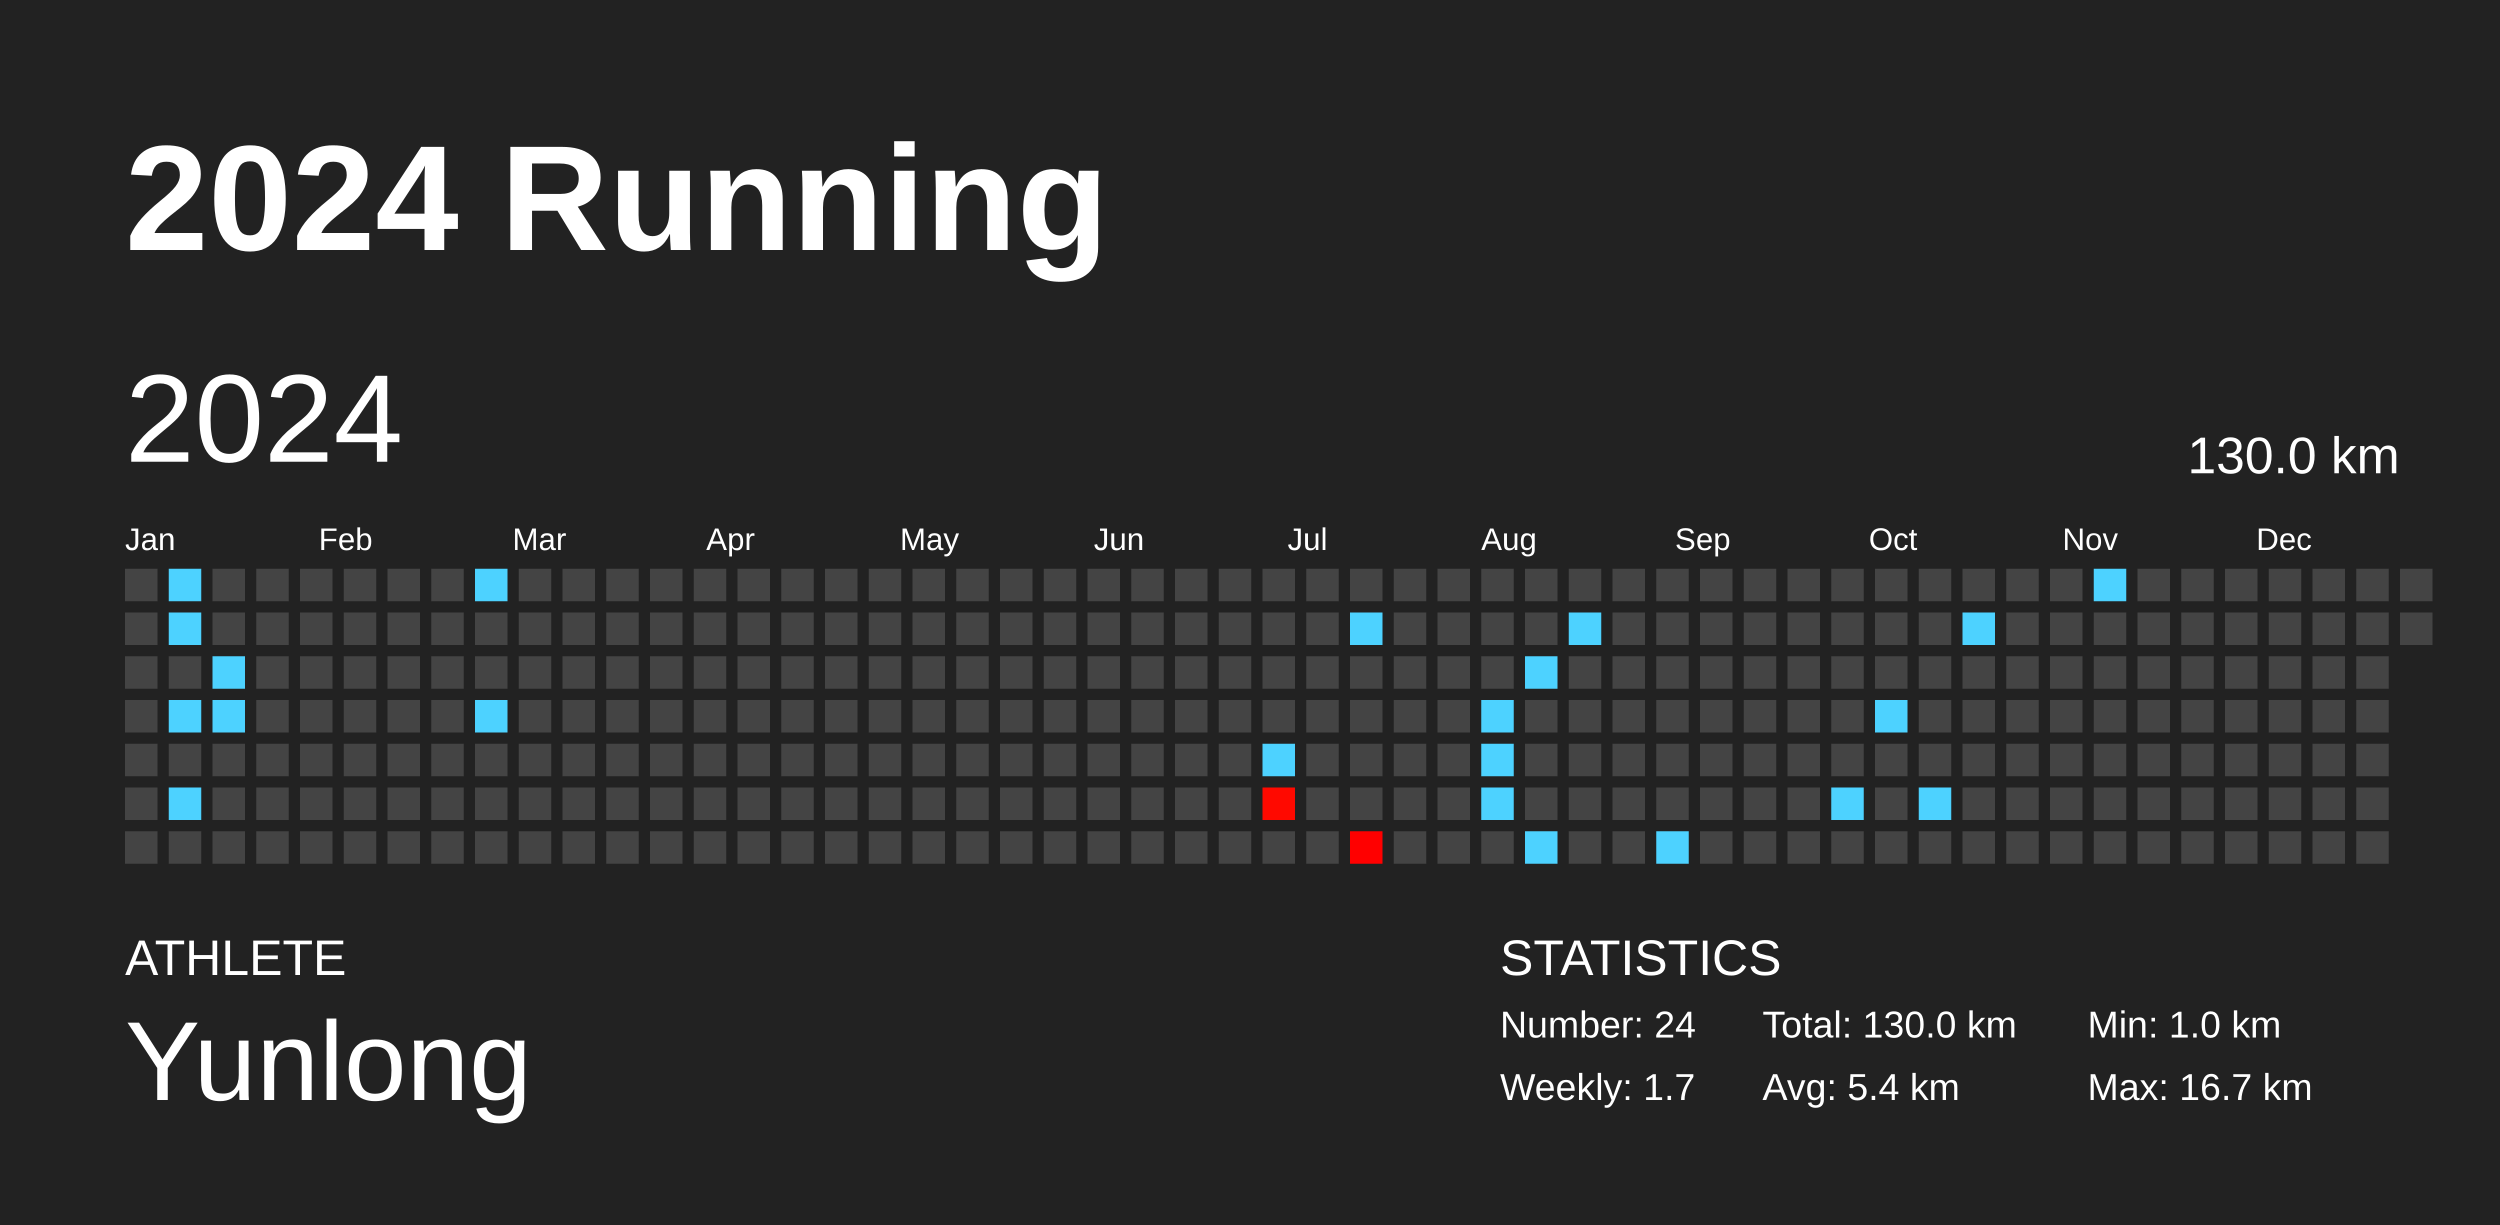
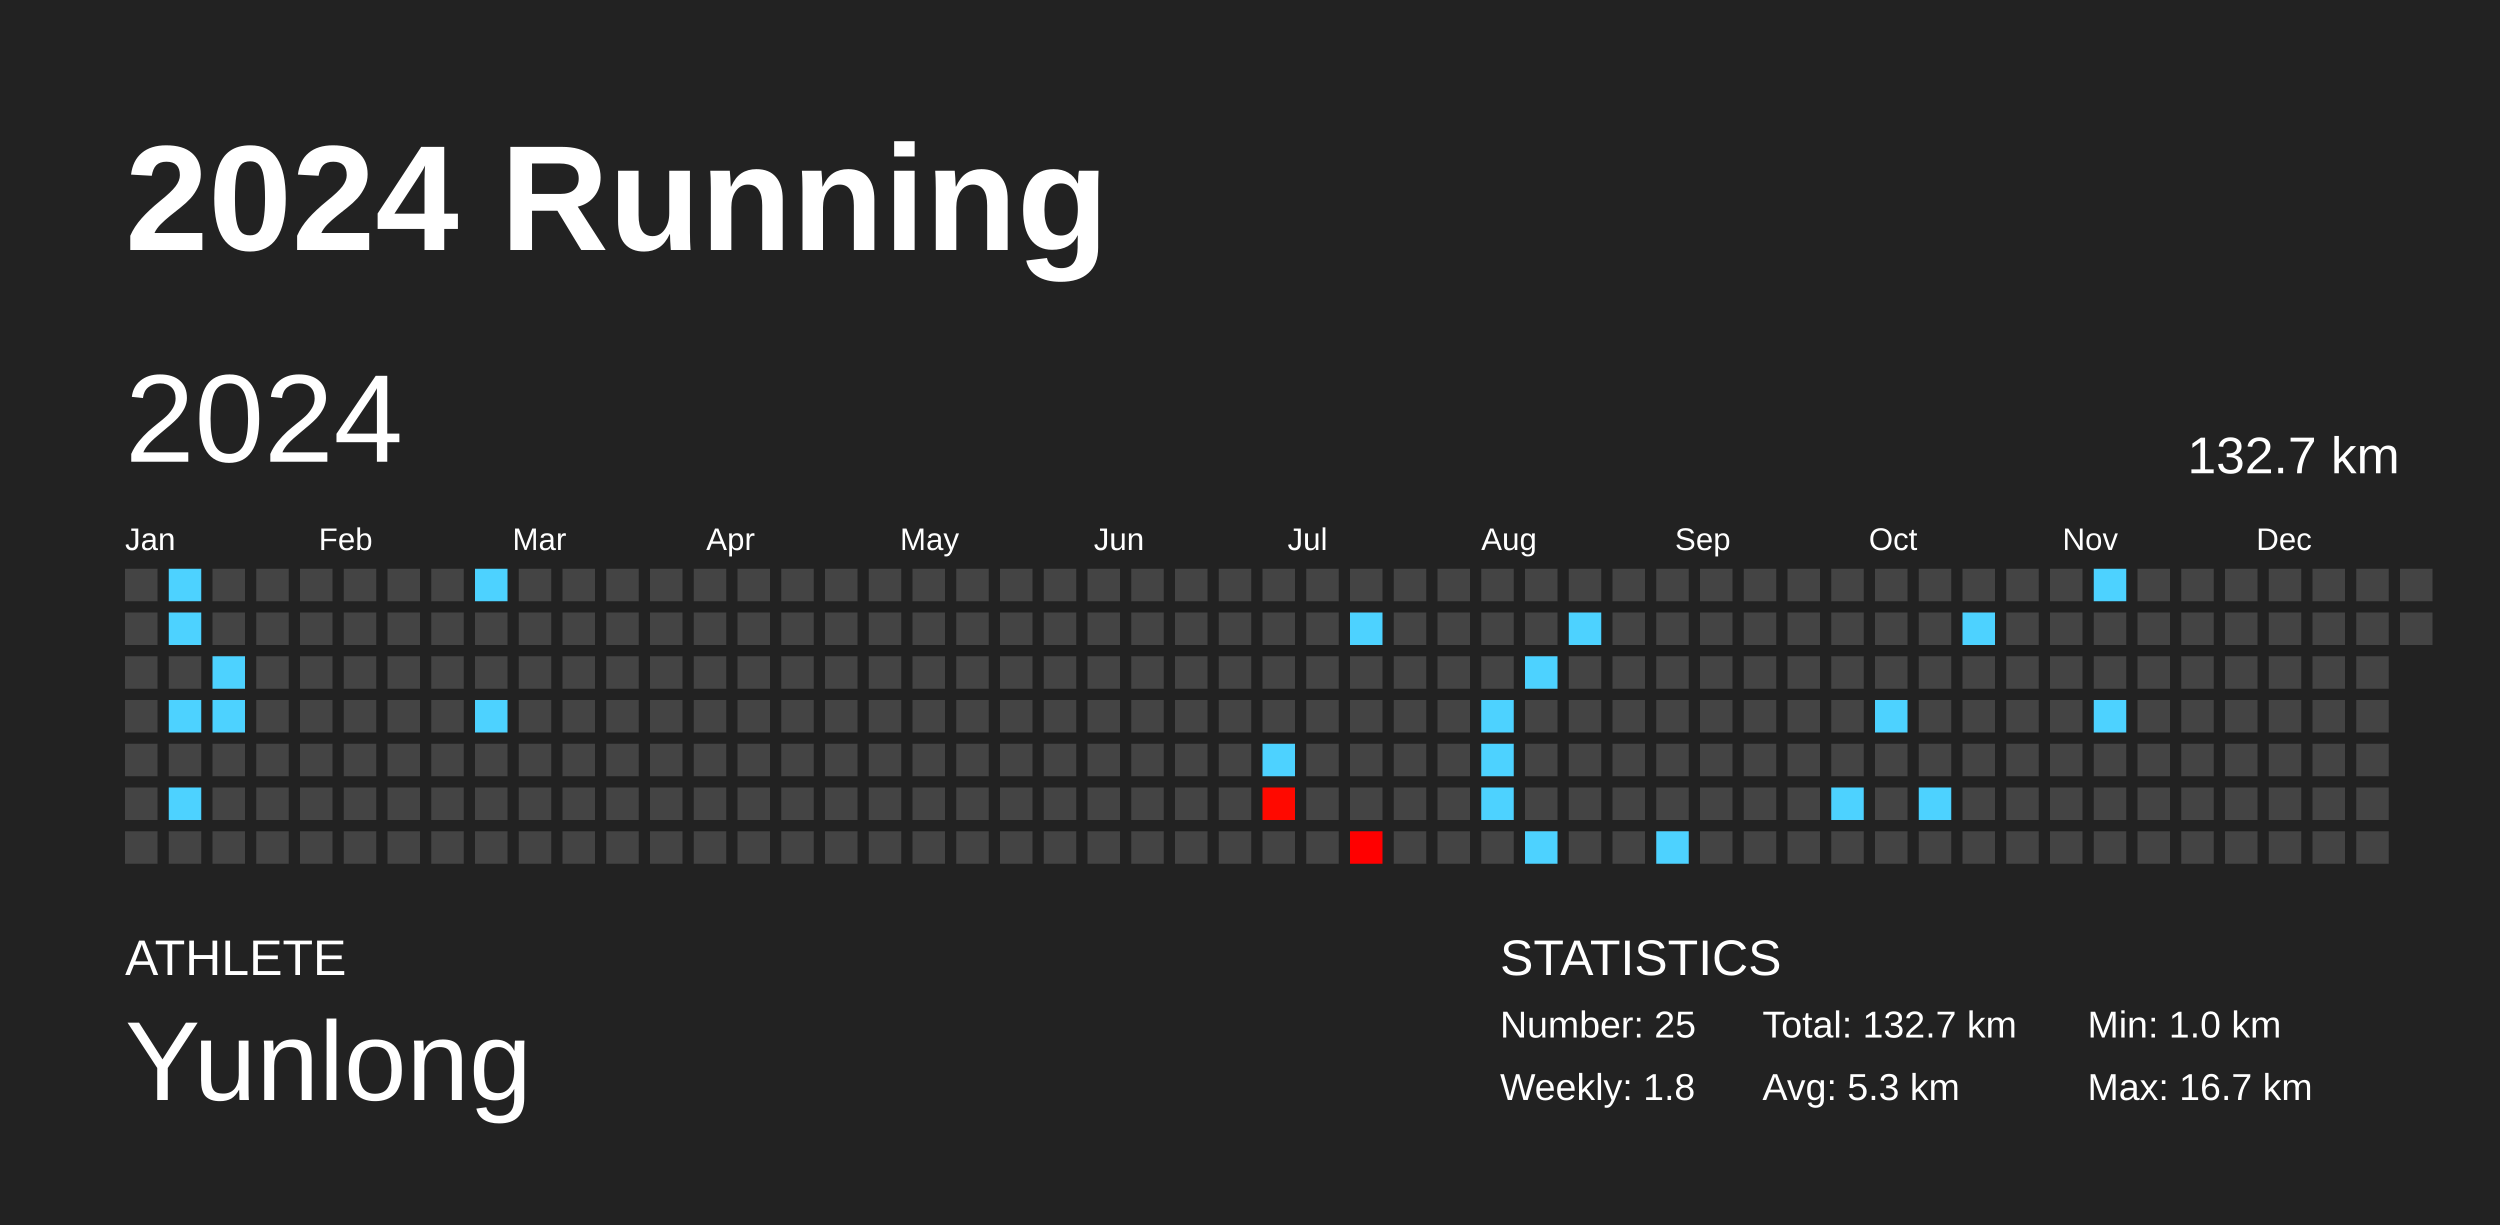
<svg xmlns="http://www.w3.org/2000/svg" baseProfile="full" height="98mm" version="1.1" viewBox="0,0,200,98" width="200mm">
  <defs />
  <rect fill="#222222" height="98" width="200" x="0" y="0" />
  <text fill="#FFFFFF" style="font-size:12px; font-family:Arial; font-weight:bold;" x="10" y="20">2024 Running</text>
  <text fill="#FFFFFF" style="font-size:4px; font-family:Arial" x="10" y="78">ATHLETE</text>
  <text fill="#FFFFFF" style="font-size:9px; font-family:Arial" x="10" y="88">Yunlong</text>
  <text fill="#FFFFFF" style="font-size:4px; font-family:Arial" x="120" y="78">STATISTICS</text>
-   <text fill="#FFFFFF" style="font-size:3px; font-family:Arial" x="120" y="83">Number: 24</text>
-   <text fill="#FFFFFF" style="font-size:3px; font-family:Arial" x="120" y="88">Weekly: 1.7</text>
-   <text fill="#FFFFFF" style="font-size:3px; font-family:Arial" x="141" y="83">Total: 130.0 km</text>
-   <text fill="#FFFFFF" style="font-size:3px; font-family:Arial" x="141" y="88">Avg: 5.4 km</text>
+   <text fill="#FFFFFF" style="font-size:3px; font-family:Arial" x="120" y="83">Number: 25</text>
+   <text fill="#FFFFFF" style="font-size:3px; font-family:Arial" x="120" y="88">Weekly: 1.8</text>
+   <text fill="#FFFFFF" style="font-size:3px; font-family:Arial" x="141" y="83">Total: 132.7 km</text>
+   <text fill="#FFFFFF" style="font-size:3px; font-family:Arial" x="141" y="88">Avg: 5.3 km</text>
  <text fill="#FFFFFF" style="font-size:3px; font-family:Arial" x="167" y="83">Min: 1.0 km</text>
  <text fill="#FFFFFF" style="font-size:3px; font-family:Arial" x="167" y="88">Max: 16.7 km</text>
  <text dominant-baseline="hanging" fill="#FFFFFF" style="font-size:10.0px; font-family:Arial;" x="10" y="30">2024</text>
-   <text dominant-baseline="hanging" fill="#FFFFFF" style="font-size:4.125px; font-family:Arial;" x="175" y="35">130.0 km</text>
+   <text dominant-baseline="hanging" fill="#FFFFFF" style="font-size:4.125px; font-family:Arial;" x="175" y="35">132.7 km</text>
  <text fill="#FFFFFF" style="font-size:2.5px; font-family:Arial" x="10.0" y="44">Jan</text>
  <text fill="#FFFFFF" style="font-size:2.5px; font-family:Arial" x="25.5" y="44">Feb</text>
  <text fill="#FFFFFF" style="font-size:2.5px; font-family:Arial" x="41.0" y="44">Mar</text>
  <text fill="#FFFFFF" style="font-size:2.5px; font-family:Arial" x="56.5" y="44">Apr</text>
  <text fill="#FFFFFF" style="font-size:2.5px; font-family:Arial" x="72.0" y="44">May</text>
  <text fill="#FFFFFF" style="font-size:2.5px; font-family:Arial" x="87.5" y="44">Jun</text>
  <text fill="#FFFFFF" style="font-size:2.5px; font-family:Arial" x="103.0" y="44">Jul</text>
  <text fill="#FFFFFF" style="font-size:2.5px; font-family:Arial" x="118.5" y="44">Aug</text>
  <text fill="#FFFFFF" style="font-size:2.5px; font-family:Arial" x="134.0" y="44">Sep</text>
  <text fill="#FFFFFF" style="font-size:2.5px; font-family:Arial" x="149.5" y="44">Oct</text>
  <text fill="#FFFFFF" style="font-size:2.5px; font-family:Arial" x="165.0" y="44">Nov</text>
  <text fill="#FFFFFF" style="font-size:2.5px; font-family:Arial" x="180.5" y="44">Dec</text>
  <rect fill="#444444" height="2.6" width="2.6" x="10.0" y="45.5" />
  <rect fill="#444444" height="2.6" width="2.6" x="10.0" y="49.0" />
  <rect fill="#444444" height="2.6" width="2.6" x="10.0" y="52.5" />
  <rect fill="#444444" height="2.6" width="2.6" x="10.0" y="56.0" />
  <rect fill="#444444" height="2.6" width="2.6" x="10.0" y="59.5" />
  <rect fill="#444444" height="2.6" width="2.6" x="10.0" y="63.0" />
  <rect fill="#444444" height="2.6" width="2.6" x="10.0" y="66.5" />
  <rect fill="#4dd2ff" height="2.6" width="2.6" x="13.5" y="45.5" />
  <rect fill="#4dd2ff" height="2.6" width="2.6" x="13.5" y="49.0" />
  <rect fill="#444444" height="2.6" width="2.6" x="13.5" y="52.5" />
  <rect fill="#4dd2ff" height="2.6" width="2.6" x="13.5" y="56.0" />
  <rect fill="#444444" height="2.6" width="2.6" x="13.5" y="59.5" />
  <rect fill="#4dd2ff" height="2.6" width="2.6" x="13.5" y="63.0" />
  <rect fill="#444444" height="2.6" width="2.6" x="13.5" y="66.5" />
  <rect fill="#444444" height="2.6" width="2.6" x="17.0" y="45.5" />
  <rect fill="#444444" height="2.6" width="2.6" x="17.0" y="49.0" />
  <rect fill="#4dd2ff" height="2.6" width="2.6" x="17.0" y="52.5" />
  <rect fill="#4dd2ff" height="2.6" width="2.6" x="17.0" y="56.0" />
  <rect fill="#444444" height="2.6" width="2.6" x="17.0" y="59.5" />
  <rect fill="#444444" height="2.6" width="2.6" x="17.0" y="63.0" />
  <rect fill="#444444" height="2.6" width="2.6" x="17.0" y="66.5" />
  <rect fill="#444444" height="2.6" width="2.6" x="20.5" y="45.5" />
  <rect fill="#444444" height="2.6" width="2.6" x="20.5" y="49.0" />
  <rect fill="#444444" height="2.6" width="2.6" x="20.5" y="52.5" />
  <rect fill="#444444" height="2.6" width="2.6" x="20.5" y="56.0" />
  <rect fill="#444444" height="2.6" width="2.6" x="20.5" y="59.5" />
  <rect fill="#444444" height="2.6" width="2.6" x="20.5" y="63.0" />
  <rect fill="#444444" height="2.6" width="2.6" x="20.5" y="66.5" />
  <rect fill="#444444" height="2.6" width="2.6" x="24.0" y="45.5" />
  <rect fill="#444444" height="2.6" width="2.6" x="24.0" y="49.0" />
  <rect fill="#444444" height="2.6" width="2.6" x="24.0" y="52.5" />
  <rect fill="#444444" height="2.6" width="2.6" x="24.0" y="56.0" />
  <rect fill="#444444" height="2.6" width="2.6" x="24.0" y="59.5" />
  <rect fill="#444444" height="2.6" width="2.6" x="24.0" y="63.0" />
  <rect fill="#444444" height="2.6" width="2.6" x="24.0" y="66.5" />
  <rect fill="#444444" height="2.6" width="2.6" x="27.5" y="45.5" />
  <rect fill="#444444" height="2.6" width="2.6" x="27.5" y="49.0" />
  <rect fill="#444444" height="2.6" width="2.6" x="27.5" y="52.5" />
  <rect fill="#444444" height="2.6" width="2.6" x="27.5" y="56.0" />
  <rect fill="#444444" height="2.6" width="2.6" x="27.5" y="59.5" />
  <rect fill="#444444" height="2.6" width="2.6" x="27.5" y="63.0" />
  <rect fill="#444444" height="2.6" width="2.6" x="27.5" y="66.5" />
  <rect fill="#444444" height="2.6" width="2.6" x="31.0" y="45.5" />
  <rect fill="#444444" height="2.6" width="2.6" x="31.0" y="49.0" />
  <rect fill="#444444" height="2.6" width="2.6" x="31.0" y="52.5" />
  <rect fill="#444444" height="2.6" width="2.6" x="31.0" y="56.0" />
  <rect fill="#444444" height="2.6" width="2.6" x="31.0" y="59.5" />
  <rect fill="#444444" height="2.6" width="2.6" x="31.0" y="63.0" />
  <rect fill="#444444" height="2.6" width="2.6" x="31.0" y="66.5" />
  <rect fill="#444444" height="2.6" width="2.6" x="34.5" y="45.5" />
  <rect fill="#444444" height="2.6" width="2.6" x="34.5" y="49.0" />
  <rect fill="#444444" height="2.6" width="2.6" x="34.5" y="52.5" />
  <rect fill="#444444" height="2.6" width="2.6" x="34.5" y="56.0" />
  <rect fill="#444444" height="2.6" width="2.6" x="34.5" y="59.5" />
  <rect fill="#444444" height="2.6" width="2.6" x="34.5" y="63.0" />
  <rect fill="#444444" height="2.6" width="2.6" x="34.5" y="66.5" />
  <rect fill="#4dd2ff" height="2.6" width="2.6" x="38.0" y="45.5" />
  <rect fill="#444444" height="2.6" width="2.6" x="38.0" y="49.0" />
  <rect fill="#444444" height="2.6" width="2.6" x="38.0" y="52.5" />
  <rect fill="#4dd2ff" height="2.6" width="2.6" x="38.0" y="56.0" />
  <rect fill="#444444" height="2.6" width="2.6" x="38.0" y="59.5" />
  <rect fill="#444444" height="2.6" width="2.6" x="38.0" y="63.0" />
  <rect fill="#444444" height="2.6" width="2.6" x="38.0" y="66.5" />
  <rect fill="#444444" height="2.6" width="2.6" x="41.5" y="45.5" />
  <rect fill="#444444" height="2.6" width="2.6" x="41.5" y="49.0" />
  <rect fill="#444444" height="2.6" width="2.6" x="41.5" y="52.5" />
  <rect fill="#444444" height="2.6" width="2.6" x="41.5" y="56.0" />
  <rect fill="#444444" height="2.6" width="2.6" x="41.5" y="59.5" />
  <rect fill="#444444" height="2.6" width="2.6" x="41.5" y="63.0" />
  <rect fill="#444444" height="2.6" width="2.6" x="41.5" y="66.5" />
  <rect fill="#444444" height="2.6" width="2.6" x="45.0" y="45.5" />
  <rect fill="#444444" height="2.6" width="2.6" x="45.0" y="49.0" />
  <rect fill="#444444" height="2.6" width="2.6" x="45.0" y="52.5" />
  <rect fill="#444444" height="2.6" width="2.6" x="45.0" y="56.0" />
  <rect fill="#444444" height="2.6" width="2.6" x="45.0" y="59.5" />
  <rect fill="#444444" height="2.6" width="2.6" x="45.0" y="63.0" />
  <rect fill="#444444" height="2.6" width="2.6" x="45.0" y="66.5" />
  <rect fill="#444444" height="2.6" width="2.6" x="48.5" y="45.5" />
  <rect fill="#444444" height="2.6" width="2.6" x="48.5" y="49.0" />
  <rect fill="#444444" height="2.6" width="2.6" x="48.5" y="52.5" />
  <rect fill="#444444" height="2.6" width="2.6" x="48.5" y="56.0" />
  <rect fill="#444444" height="2.6" width="2.6" x="48.5" y="59.5" />
  <rect fill="#444444" height="2.6" width="2.6" x="48.5" y="63.0" />
  <rect fill="#444444" height="2.6" width="2.6" x="48.5" y="66.5" />
  <rect fill="#444444" height="2.6" width="2.6" x="52.0" y="45.5" />
  <rect fill="#444444" height="2.6" width="2.6" x="52.0" y="49.0" />
  <rect fill="#444444" height="2.6" width="2.6" x="52.0" y="52.5" />
  <rect fill="#444444" height="2.6" width="2.6" x="52.0" y="56.0" />
  <rect fill="#444444" height="2.6" width="2.6" x="52.0" y="59.5" />
  <rect fill="#444444" height="2.6" width="2.6" x="52.0" y="63.0" />
  <rect fill="#444444" height="2.6" width="2.6" x="52.0" y="66.5" />
  <rect fill="#444444" height="2.6" width="2.6" x="55.5" y="45.5" />
  <rect fill="#444444" height="2.6" width="2.6" x="55.5" y="49.0" />
  <rect fill="#444444" height="2.6" width="2.6" x="55.5" y="52.5" />
  <rect fill="#444444" height="2.6" width="2.6" x="55.5" y="56.0" />
  <rect fill="#444444" height="2.6" width="2.6" x="55.5" y="59.5" />
  <rect fill="#444444" height="2.6" width="2.6" x="55.5" y="63.0" />
  <rect fill="#444444" height="2.6" width="2.6" x="55.5" y="66.5" />
  <rect fill="#444444" height="2.6" width="2.6" x="59.0" y="45.5" />
  <rect fill="#444444" height="2.6" width="2.6" x="59.0" y="49.0" />
  <rect fill="#444444" height="2.6" width="2.6" x="59.0" y="52.5" />
  <rect fill="#444444" height="2.6" width="2.6" x="59.0" y="56.0" />
  <rect fill="#444444" height="2.6" width="2.6" x="59.0" y="59.5" />
  <rect fill="#444444" height="2.6" width="2.6" x="59.0" y="63.0" />
  <rect fill="#444444" height="2.6" width="2.6" x="59.0" y="66.5" />
  <rect fill="#444444" height="2.6" width="2.6" x="62.5" y="45.5" />
  <rect fill="#444444" height="2.6" width="2.6" x="62.5" y="49.0" />
  <rect fill="#444444" height="2.6" width="2.6" x="62.5" y="52.5" />
  <rect fill="#444444" height="2.6" width="2.6" x="62.5" y="56.0" />
  <rect fill="#444444" height="2.6" width="2.6" x="62.5" y="59.5" />
  <rect fill="#444444" height="2.6" width="2.6" x="62.5" y="63.0" />
  <rect fill="#444444" height="2.6" width="2.6" x="62.5" y="66.5" />
  <rect fill="#444444" height="2.6" width="2.6" x="66.0" y="45.5" />
  <rect fill="#444444" height="2.6" width="2.6" x="66.0" y="49.0" />
  <rect fill="#444444" height="2.6" width="2.6" x="66.0" y="52.5" />
  <rect fill="#444444" height="2.6" width="2.6" x="66.0" y="56.0" />
  <rect fill="#444444" height="2.6" width="2.6" x="66.0" y="59.5" />
  <rect fill="#444444" height="2.6" width="2.6" x="66.0" y="63.0" />
  <rect fill="#444444" height="2.6" width="2.6" x="66.0" y="66.5" />
  <rect fill="#444444" height="2.6" width="2.6" x="69.5" y="45.5" />
  <rect fill="#444444" height="2.6" width="2.6" x="69.5" y="49.0" />
  <rect fill="#444444" height="2.6" width="2.6" x="69.5" y="52.5" />
  <rect fill="#444444" height="2.6" width="2.6" x="69.5" y="56.0" />
  <rect fill="#444444" height="2.6" width="2.6" x="69.5" y="59.5" />
  <rect fill="#444444" height="2.6" width="2.6" x="69.5" y="63.0" />
  <rect fill="#444444" height="2.6" width="2.6" x="69.5" y="66.5" />
  <rect fill="#444444" height="2.6" width="2.6" x="73.0" y="45.5" />
  <rect fill="#444444" height="2.6" width="2.6" x="73.0" y="49.0" />
  <rect fill="#444444" height="2.6" width="2.6" x="73.0" y="52.5" />
  <rect fill="#444444" height="2.6" width="2.6" x="73.0" y="56.0" />
  <rect fill="#444444" height="2.6" width="2.6" x="73.0" y="59.5" />
  <rect fill="#444444" height="2.6" width="2.6" x="73.0" y="63.0" />
  <rect fill="#444444" height="2.6" width="2.6" x="73.0" y="66.5" />
  <rect fill="#444444" height="2.6" width="2.6" x="76.5" y="45.5" />
  <rect fill="#444444" height="2.6" width="2.6" x="76.5" y="49.0" />
  <rect fill="#444444" height="2.6" width="2.6" x="76.5" y="52.5" />
  <rect fill="#444444" height="2.6" width="2.6" x="76.5" y="56.0" />
  <rect fill="#444444" height="2.6" width="2.6" x="76.5" y="59.5" />
  <rect fill="#444444" height="2.6" width="2.6" x="76.5" y="63.0" />
  <rect fill="#444444" height="2.6" width="2.6" x="76.5" y="66.5" />
  <rect fill="#444444" height="2.6" width="2.6" x="80.0" y="45.5" />
  <rect fill="#444444" height="2.6" width="2.6" x="80.0" y="49.0" />
  <rect fill="#444444" height="2.6" width="2.6" x="80.0" y="52.5" />
  <rect fill="#444444" height="2.6" width="2.6" x="80.0" y="56.0" />
  <rect fill="#444444" height="2.6" width="2.6" x="80.0" y="59.5" />
  <rect fill="#444444" height="2.6" width="2.6" x="80.0" y="63.0" />
  <rect fill="#444444" height="2.6" width="2.6" x="80.0" y="66.5" />
  <rect fill="#444444" height="2.6" width="2.6" x="83.5" y="45.5" />
  <rect fill="#444444" height="2.6" width="2.6" x="83.5" y="49.0" />
  <rect fill="#444444" height="2.6" width="2.6" x="83.5" y="52.5" />
  <rect fill="#444444" height="2.6" width="2.6" x="83.5" y="56.0" />
  <rect fill="#444444" height="2.6" width="2.6" x="83.5" y="59.5" />
  <rect fill="#444444" height="2.6" width="2.6" x="83.5" y="63.0" />
  <rect fill="#444444" height="2.6" width="2.6" x="83.5" y="66.5" />
  <rect fill="#444444" height="2.6" width="2.6" x="87.0" y="45.5" />
  <rect fill="#444444" height="2.6" width="2.6" x="87.0" y="49.0" />
  <rect fill="#444444" height="2.6" width="2.6" x="87.0" y="52.5" />
  <rect fill="#444444" height="2.6" width="2.6" x="87.0" y="56.0" />
  <rect fill="#444444" height="2.6" width="2.6" x="87.0" y="59.5" />
  <rect fill="#444444" height="2.6" width="2.6" x="87.0" y="63.0" />
  <rect fill="#444444" height="2.6" width="2.6" x="87.0" y="66.5" />
  <rect fill="#444444" height="2.6" width="2.6" x="90.5" y="45.5" />
  <rect fill="#444444" height="2.6" width="2.6" x="90.5" y="49.0" />
  <rect fill="#444444" height="2.6" width="2.6" x="90.5" y="52.5" />
  <rect fill="#444444" height="2.6" width="2.6" x="90.5" y="56.0" />
  <rect fill="#444444" height="2.6" width="2.6" x="90.5" y="59.5" />
  <rect fill="#444444" height="2.6" width="2.6" x="90.5" y="63.0" />
  <rect fill="#444444" height="2.6" width="2.6" x="90.5" y="66.5" />
  <rect fill="#444444" height="2.6" width="2.6" x="94.0" y="45.5" />
  <rect fill="#444444" height="2.6" width="2.6" x="94.0" y="49.0" />
  <rect fill="#444444" height="2.6" width="2.6" x="94.0" y="52.5" />
  <rect fill="#444444" height="2.6" width="2.6" x="94.0" y="56.0" />
  <rect fill="#444444" height="2.6" width="2.6" x="94.0" y="59.5" />
  <rect fill="#444444" height="2.6" width="2.6" x="94.0" y="63.0" />
  <rect fill="#444444" height="2.6" width="2.6" x="94.0" y="66.5" />
  <rect fill="#444444" height="2.6" width="2.6" x="97.5" y="45.5" />
  <rect fill="#444444" height="2.6" width="2.6" x="97.5" y="49.0" />
  <rect fill="#444444" height="2.6" width="2.6" x="97.5" y="52.5" />
  <rect fill="#444444" height="2.6" width="2.6" x="97.5" y="56.0" />
  <rect fill="#444444" height="2.6" width="2.6" x="97.5" y="59.5" />
  <rect fill="#444444" height="2.6" width="2.6" x="97.5" y="63.0" />
  <rect fill="#444444" height="2.6" width="2.6" x="97.5" y="66.5" />
  <rect fill="#444444" height="2.6" width="2.6" x="101.0" y="45.5" />
  <rect fill="#444444" height="2.6" width="2.6" x="101.0" y="49.0" />
  <rect fill="#444444" height="2.6" width="2.6" x="101.0" y="52.5" />
  <rect fill="#444444" height="2.6" width="2.6" x="101.0" y="56.0" />
  <rect fill="#4dd2ff" height="2.6" width="2.6" x="101.0" y="59.5" />
  <rect fill="#ff0900" height="2.6" width="2.6" x="101.0" y="63.0" />
  <rect fill="#444444" height="2.6" width="2.6" x="101.0" y="66.5" />
  <rect fill="#444444" height="2.6" width="2.6" x="104.5" y="45.5" />
  <rect fill="#444444" height="2.6" width="2.6" x="104.5" y="49.0" />
  <rect fill="#444444" height="2.6" width="2.6" x="104.5" y="52.5" />
  <rect fill="#444444" height="2.6" width="2.6" x="104.5" y="56.0" />
  <rect fill="#444444" height="2.6" width="2.6" x="104.5" y="59.5" />
  <rect fill="#444444" height="2.6" width="2.6" x="104.5" y="63.0" />
  <rect fill="#444444" height="2.6" width="2.6" x="104.5" y="66.5" />
  <rect fill="#444444" height="2.6" width="2.6" x="108.0" y="45.5" />
  <rect fill="#4dd2ff" height="2.6" width="2.6" x="108.0" y="49.0" />
  <rect fill="#444444" height="2.6" width="2.6" x="108.0" y="52.5" />
  <rect fill="#444444" height="2.6" width="2.6" x="108.0" y="56.0" />
  <rect fill="#444444" height="2.6" width="2.6" x="108.0" y="59.5" />
  <rect fill="#444444" height="2.6" width="2.6" x="108.0" y="63.0" />
  <rect fill="#ff0000" height="2.6" width="2.6" x="108.0" y="66.5" />
  <rect fill="#444444" height="2.6" width="2.6" x="111.5" y="45.5" />
  <rect fill="#444444" height="2.6" width="2.6" x="111.5" y="49.0" />
  <rect fill="#444444" height="2.6" width="2.6" x="111.5" y="52.5" />
  <rect fill="#444444" height="2.6" width="2.6" x="111.5" y="56.0" />
  <rect fill="#444444" height="2.6" width="2.6" x="111.5" y="59.5" />
  <rect fill="#444444" height="2.6" width="2.6" x="111.5" y="63.0" />
  <rect fill="#444444" height="2.6" width="2.6" x="111.5" y="66.5" />
  <rect fill="#444444" height="2.6" width="2.6" x="115.0" y="45.5" />
  <rect fill="#444444" height="2.6" width="2.6" x="115.0" y="49.0" />
  <rect fill="#444444" height="2.6" width="2.6" x="115.0" y="52.5" />
  <rect fill="#444444" height="2.6" width="2.6" x="115.0" y="56.0" />
  <rect fill="#444444" height="2.6" width="2.6" x="115.0" y="59.5" />
  <rect fill="#444444" height="2.6" width="2.6" x="115.0" y="63.0" />
  <rect fill="#444444" height="2.6" width="2.6" x="115.0" y="66.5" />
  <rect fill="#444444" height="2.6" width="2.6" x="118.5" y="45.5" />
  <rect fill="#444444" height="2.6" width="2.6" x="118.5" y="49.0" />
  <rect fill="#444444" height="2.6" width="2.6" x="118.5" y="52.5" />
  <rect fill="#4dd2ff" height="2.6" width="2.6" x="118.5" y="56.0" />
  <rect fill="#4dd2ff" height="2.6" width="2.6" x="118.5" y="59.5" />
  <rect fill="#4dd2ff" height="2.6" width="2.6" x="118.5" y="63.0" />
  <rect fill="#444444" height="2.6" width="2.6" x="118.5" y="66.5" />
  <rect fill="#444444" height="2.6" width="2.6" x="122.0" y="45.5" />
  <rect fill="#444444" height="2.6" width="2.6" x="122.0" y="49.0" />
  <rect fill="#4dd2ff" height="2.6" width="2.6" x="122.0" y="52.5" />
  <rect fill="#444444" height="2.6" width="2.6" x="122.0" y="56.0" />
  <rect fill="#444444" height="2.6" width="2.6" x="122.0" y="59.5" />
  <rect fill="#444444" height="2.6" width="2.6" x="122.0" y="63.0" />
  <rect fill="#4dd2ff" height="2.6" width="2.6" x="122.0" y="66.5" />
  <rect fill="#444444" height="2.6" width="2.6" x="125.5" y="45.5" />
  <rect fill="#4dd2ff" height="2.6" width="2.6" x="125.5" y="49.0" />
  <rect fill="#444444" height="2.6" width="2.6" x="125.5" y="52.5" />
  <rect fill="#444444" height="2.6" width="2.6" x="125.5" y="56.0" />
  <rect fill="#444444" height="2.6" width="2.6" x="125.5" y="59.5" />
  <rect fill="#444444" height="2.6" width="2.6" x="125.5" y="63.0" />
  <rect fill="#444444" height="2.6" width="2.6" x="125.5" y="66.5" />
  <rect fill="#444444" height="2.6" width="2.6" x="129.0" y="45.5" />
  <rect fill="#444444" height="2.6" width="2.6" x="129.0" y="49.0" />
  <rect fill="#444444" height="2.6" width="2.6" x="129.0" y="52.5" />
  <rect fill="#444444" height="2.6" width="2.6" x="129.0" y="56.0" />
  <rect fill="#444444" height="2.6" width="2.6" x="129.0" y="59.5" />
  <rect fill="#444444" height="2.6" width="2.6" x="129.0" y="63.0" />
  <rect fill="#444444" height="2.6" width="2.6" x="129.0" y="66.5" />
  <rect fill="#444444" height="2.6" width="2.6" x="132.5" y="45.5" />
  <rect fill="#444444" height="2.6" width="2.6" x="132.5" y="49.0" />
  <rect fill="#444444" height="2.6" width="2.6" x="132.5" y="52.5" />
  <rect fill="#444444" height="2.6" width="2.6" x="132.5" y="56.0" />
  <rect fill="#444444" height="2.6" width="2.6" x="132.5" y="59.5" />
  <rect fill="#444444" height="2.6" width="2.6" x="132.5" y="63.0" />
  <rect fill="#4dd2ff" height="2.6" width="2.6" x="132.5" y="66.5" />
  <rect fill="#444444" height="2.6" width="2.6" x="136.0" y="45.5" />
  <rect fill="#444444" height="2.6" width="2.6" x="136.0" y="49.0" />
  <rect fill="#444444" height="2.6" width="2.6" x="136.0" y="52.5" />
  <rect fill="#444444" height="2.6" width="2.6" x="136.0" y="56.0" />
  <rect fill="#444444" height="2.6" width="2.6" x="136.0" y="59.5" />
  <rect fill="#444444" height="2.6" width="2.6" x="136.0" y="63.0" />
  <rect fill="#444444" height="2.6" width="2.6" x="136.0" y="66.5" />
  <rect fill="#444444" height="2.6" width="2.6" x="139.5" y="45.5" />
  <rect fill="#444444" height="2.6" width="2.6" x="139.5" y="49.0" />
  <rect fill="#444444" height="2.6" width="2.6" x="139.5" y="52.5" />
  <rect fill="#444444" height="2.6" width="2.6" x="139.5" y="56.0" />
  <rect fill="#444444" height="2.6" width="2.6" x="139.5" y="59.5" />
  <rect fill="#444444" height="2.6" width="2.6" x="139.5" y="63.0" />
  <rect fill="#444444" height="2.6" width="2.6" x="139.5" y="66.5" />
  <rect fill="#444444" height="2.6" width="2.6" x="143.0" y="45.5" />
  <rect fill="#444444" height="2.6" width="2.6" x="143.0" y="49.0" />
  <rect fill="#444444" height="2.6" width="2.6" x="143.0" y="52.5" />
  <rect fill="#444444" height="2.6" width="2.6" x="143.0" y="56.0" />
  <rect fill="#444444" height="2.6" width="2.6" x="143.0" y="59.5" />
  <rect fill="#444444" height="2.6" width="2.6" x="143.0" y="63.0" />
  <rect fill="#444444" height="2.6" width="2.6" x="143.0" y="66.5" />
  <rect fill="#444444" height="2.6" width="2.6" x="146.5" y="45.5" />
  <rect fill="#444444" height="2.6" width="2.6" x="146.5" y="49.0" />
  <rect fill="#444444" height="2.6" width="2.6" x="146.5" y="52.5" />
  <rect fill="#444444" height="2.6" width="2.6" x="146.5" y="56.0" />
  <rect fill="#444444" height="2.6" width="2.6" x="146.5" y="59.5" />
  <rect fill="#4dd2ff" height="2.6" width="2.6" x="146.5" y="63.0" />
  <rect fill="#444444" height="2.6" width="2.6" x="146.5" y="66.5" />
  <rect fill="#444444" height="2.6" width="2.6" x="150.0" y="45.5" />
  <rect fill="#444444" height="2.6" width="2.6" x="150.0" y="49.0" />
  <rect fill="#444444" height="2.6" width="2.6" x="150.0" y="52.5" />
  <rect fill="#4dd2ff" height="2.6" width="2.6" x="150.0" y="56.0" />
  <rect fill="#444444" height="2.6" width="2.6" x="150.0" y="59.5" />
  <rect fill="#444444" height="2.6" width="2.6" x="150.0" y="63.0" />
  <rect fill="#444444" height="2.6" width="2.6" x="150.0" y="66.5" />
  <rect fill="#444444" height="2.6" width="2.6" x="153.5" y="45.5" />
  <rect fill="#444444" height="2.6" width="2.6" x="153.5" y="49.0" />
  <rect fill="#444444" height="2.6" width="2.6" x="153.5" y="52.5" />
  <rect fill="#444444" height="2.6" width="2.6" x="153.5" y="56.0" />
  <rect fill="#444444" height="2.6" width="2.6" x="153.5" y="59.5" />
  <rect fill="#4dd2ff" height="2.6" width="2.6" x="153.5" y="63.0" />
  <rect fill="#444444" height="2.6" width="2.6" x="153.5" y="66.5" />
  <rect fill="#444444" height="2.6" width="2.6" x="157.0" y="45.5" />
  <rect fill="#4dd2ff" height="2.6" width="2.6" x="157.0" y="49.0" />
  <rect fill="#444444" height="2.6" width="2.6" x="157.0" y="52.5" />
  <rect fill="#444444" height="2.6" width="2.6" x="157.0" y="56.0" />
  <rect fill="#444444" height="2.6" width="2.6" x="157.0" y="59.5" />
  <rect fill="#444444" height="2.6" width="2.6" x="157.0" y="63.0" />
  <rect fill="#444444" height="2.6" width="2.6" x="157.0" y="66.5" />
  <rect fill="#444444" height="2.6" width="2.6" x="160.5" y="45.5" />
  <rect fill="#444444" height="2.6" width="2.6" x="160.5" y="49.0" />
  <rect fill="#444444" height="2.6" width="2.6" x="160.5" y="52.5" />
  <rect fill="#444444" height="2.6" width="2.6" x="160.5" y="56.0" />
  <rect fill="#444444" height="2.6" width="2.6" x="160.5" y="59.5" />
  <rect fill="#444444" height="2.6" width="2.6" x="160.5" y="63.0" />
  <rect fill="#444444" height="2.6" width="2.6" x="160.5" y="66.5" />
  <rect fill="#444444" height="2.6" width="2.6" x="164.0" y="45.5" />
  <rect fill="#444444" height="2.6" width="2.6" x="164.0" y="49.0" />
  <rect fill="#444444" height="2.6" width="2.6" x="164.0" y="52.5" />
  <rect fill="#444444" height="2.6" width="2.6" x="164.0" y="56.0" />
  <rect fill="#444444" height="2.6" width="2.6" x="164.0" y="59.5" />
  <rect fill="#444444" height="2.6" width="2.6" x="164.0" y="63.0" />
  <rect fill="#444444" height="2.6" width="2.6" x="164.0" y="66.5" />
  <rect fill="#4dd2ff" height="2.6" width="2.6" x="167.5" y="45.5" />
  <rect fill="#444444" height="2.6" width="2.6" x="167.5" y="49.0" />
  <rect fill="#444444" height="2.6" width="2.6" x="167.5" y="52.5" />
-   <rect fill="#444444" height="2.6" width="2.6" x="167.5" y="56.0" />
+   <rect fill="#4dd2ff" height="2.6" width="2.6" x="167.5" y="56.0" />
  <rect fill="#444444" height="2.6" width="2.6" x="167.5" y="59.5" />
  <rect fill="#444444" height="2.6" width="2.6" x="167.5" y="63.0" />
  <rect fill="#444444" height="2.6" width="2.6" x="167.5" y="66.5" />
  <rect fill="#444444" height="2.6" width="2.6" x="171.0" y="45.5" />
  <rect fill="#444444" height="2.6" width="2.6" x="171.0" y="49.0" />
  <rect fill="#444444" height="2.6" width="2.6" x="171.0" y="52.5" />
  <rect fill="#444444" height="2.6" width="2.6" x="171.0" y="56.0" />
  <rect fill="#444444" height="2.6" width="2.6" x="171.0" y="59.5" />
  <rect fill="#444444" height="2.6" width="2.6" x="171.0" y="63.0" />
  <rect fill="#444444" height="2.6" width="2.6" x="171.0" y="66.5" />
  <rect fill="#444444" height="2.6" width="2.6" x="174.5" y="45.5" />
  <rect fill="#444444" height="2.6" width="2.6" x="174.5" y="49.0" />
  <rect fill="#444444" height="2.6" width="2.6" x="174.5" y="52.5" />
  <rect fill="#444444" height="2.6" width="2.6" x="174.5" y="56.0" />
  <rect fill="#444444" height="2.6" width="2.6" x="174.5" y="59.5" />
  <rect fill="#444444" height="2.6" width="2.6" x="174.5" y="63.0" />
  <rect fill="#444444" height="2.6" width="2.6" x="174.5" y="66.5" />
  <rect fill="#444444" height="2.6" width="2.6" x="178.0" y="45.5" />
  <rect fill="#444444" height="2.6" width="2.6" x="178.0" y="49.0" />
  <rect fill="#444444" height="2.6" width="2.6" x="178.0" y="52.5" />
  <rect fill="#444444" height="2.6" width="2.6" x="178.0" y="56.0" />
  <rect fill="#444444" height="2.6" width="2.6" x="178.0" y="59.5" />
  <rect fill="#444444" height="2.6" width="2.6" x="178.0" y="63.0" />
  <rect fill="#444444" height="2.6" width="2.6" x="178.0" y="66.5" />
  <rect fill="#444444" height="2.6" width="2.6" x="181.5" y="45.5" />
  <rect fill="#444444" height="2.6" width="2.6" x="181.5" y="49.0" />
  <rect fill="#444444" height="2.6" width="2.6" x="181.5" y="52.5" />
  <rect fill="#444444" height="2.6" width="2.6" x="181.5" y="56.0" />
  <rect fill="#444444" height="2.6" width="2.6" x="181.5" y="59.5" />
  <rect fill="#444444" height="2.6" width="2.6" x="181.5" y="63.0" />
  <rect fill="#444444" height="2.6" width="2.6" x="181.5" y="66.5" />
  <rect fill="#444444" height="2.6" width="2.6" x="185.0" y="45.5" />
  <rect fill="#444444" height="2.6" width="2.6" x="185.0" y="49.0" />
  <rect fill="#444444" height="2.6" width="2.6" x="185.0" y="52.5" />
  <rect fill="#444444" height="2.6" width="2.6" x="185.0" y="56.0" />
  <rect fill="#444444" height="2.6" width="2.6" x="185.0" y="59.5" />
  <rect fill="#444444" height="2.6" width="2.6" x="185.0" y="63.0" />
  <rect fill="#444444" height="2.6" width="2.6" x="185.0" y="66.5" />
  <rect fill="#444444" height="2.6" width="2.6" x="188.5" y="45.5" />
  <rect fill="#444444" height="2.6" width="2.6" x="188.5" y="49.0" />
  <rect fill="#444444" height="2.6" width="2.6" x="188.5" y="52.5" />
  <rect fill="#444444" height="2.6" width="2.6" x="188.5" y="56.0" />
  <rect fill="#444444" height="2.6" width="2.6" x="188.5" y="59.5" />
  <rect fill="#444444" height="2.6" width="2.6" x="188.5" y="63.0" />
  <rect fill="#444444" height="2.6" width="2.6" x="188.5" y="66.5" />
  <rect fill="#444444" height="2.6" width="2.6" x="192.0" y="45.5" />
  <rect fill="#444444" height="2.6" width="2.6" x="192.0" y="49.0" />
</svg>
